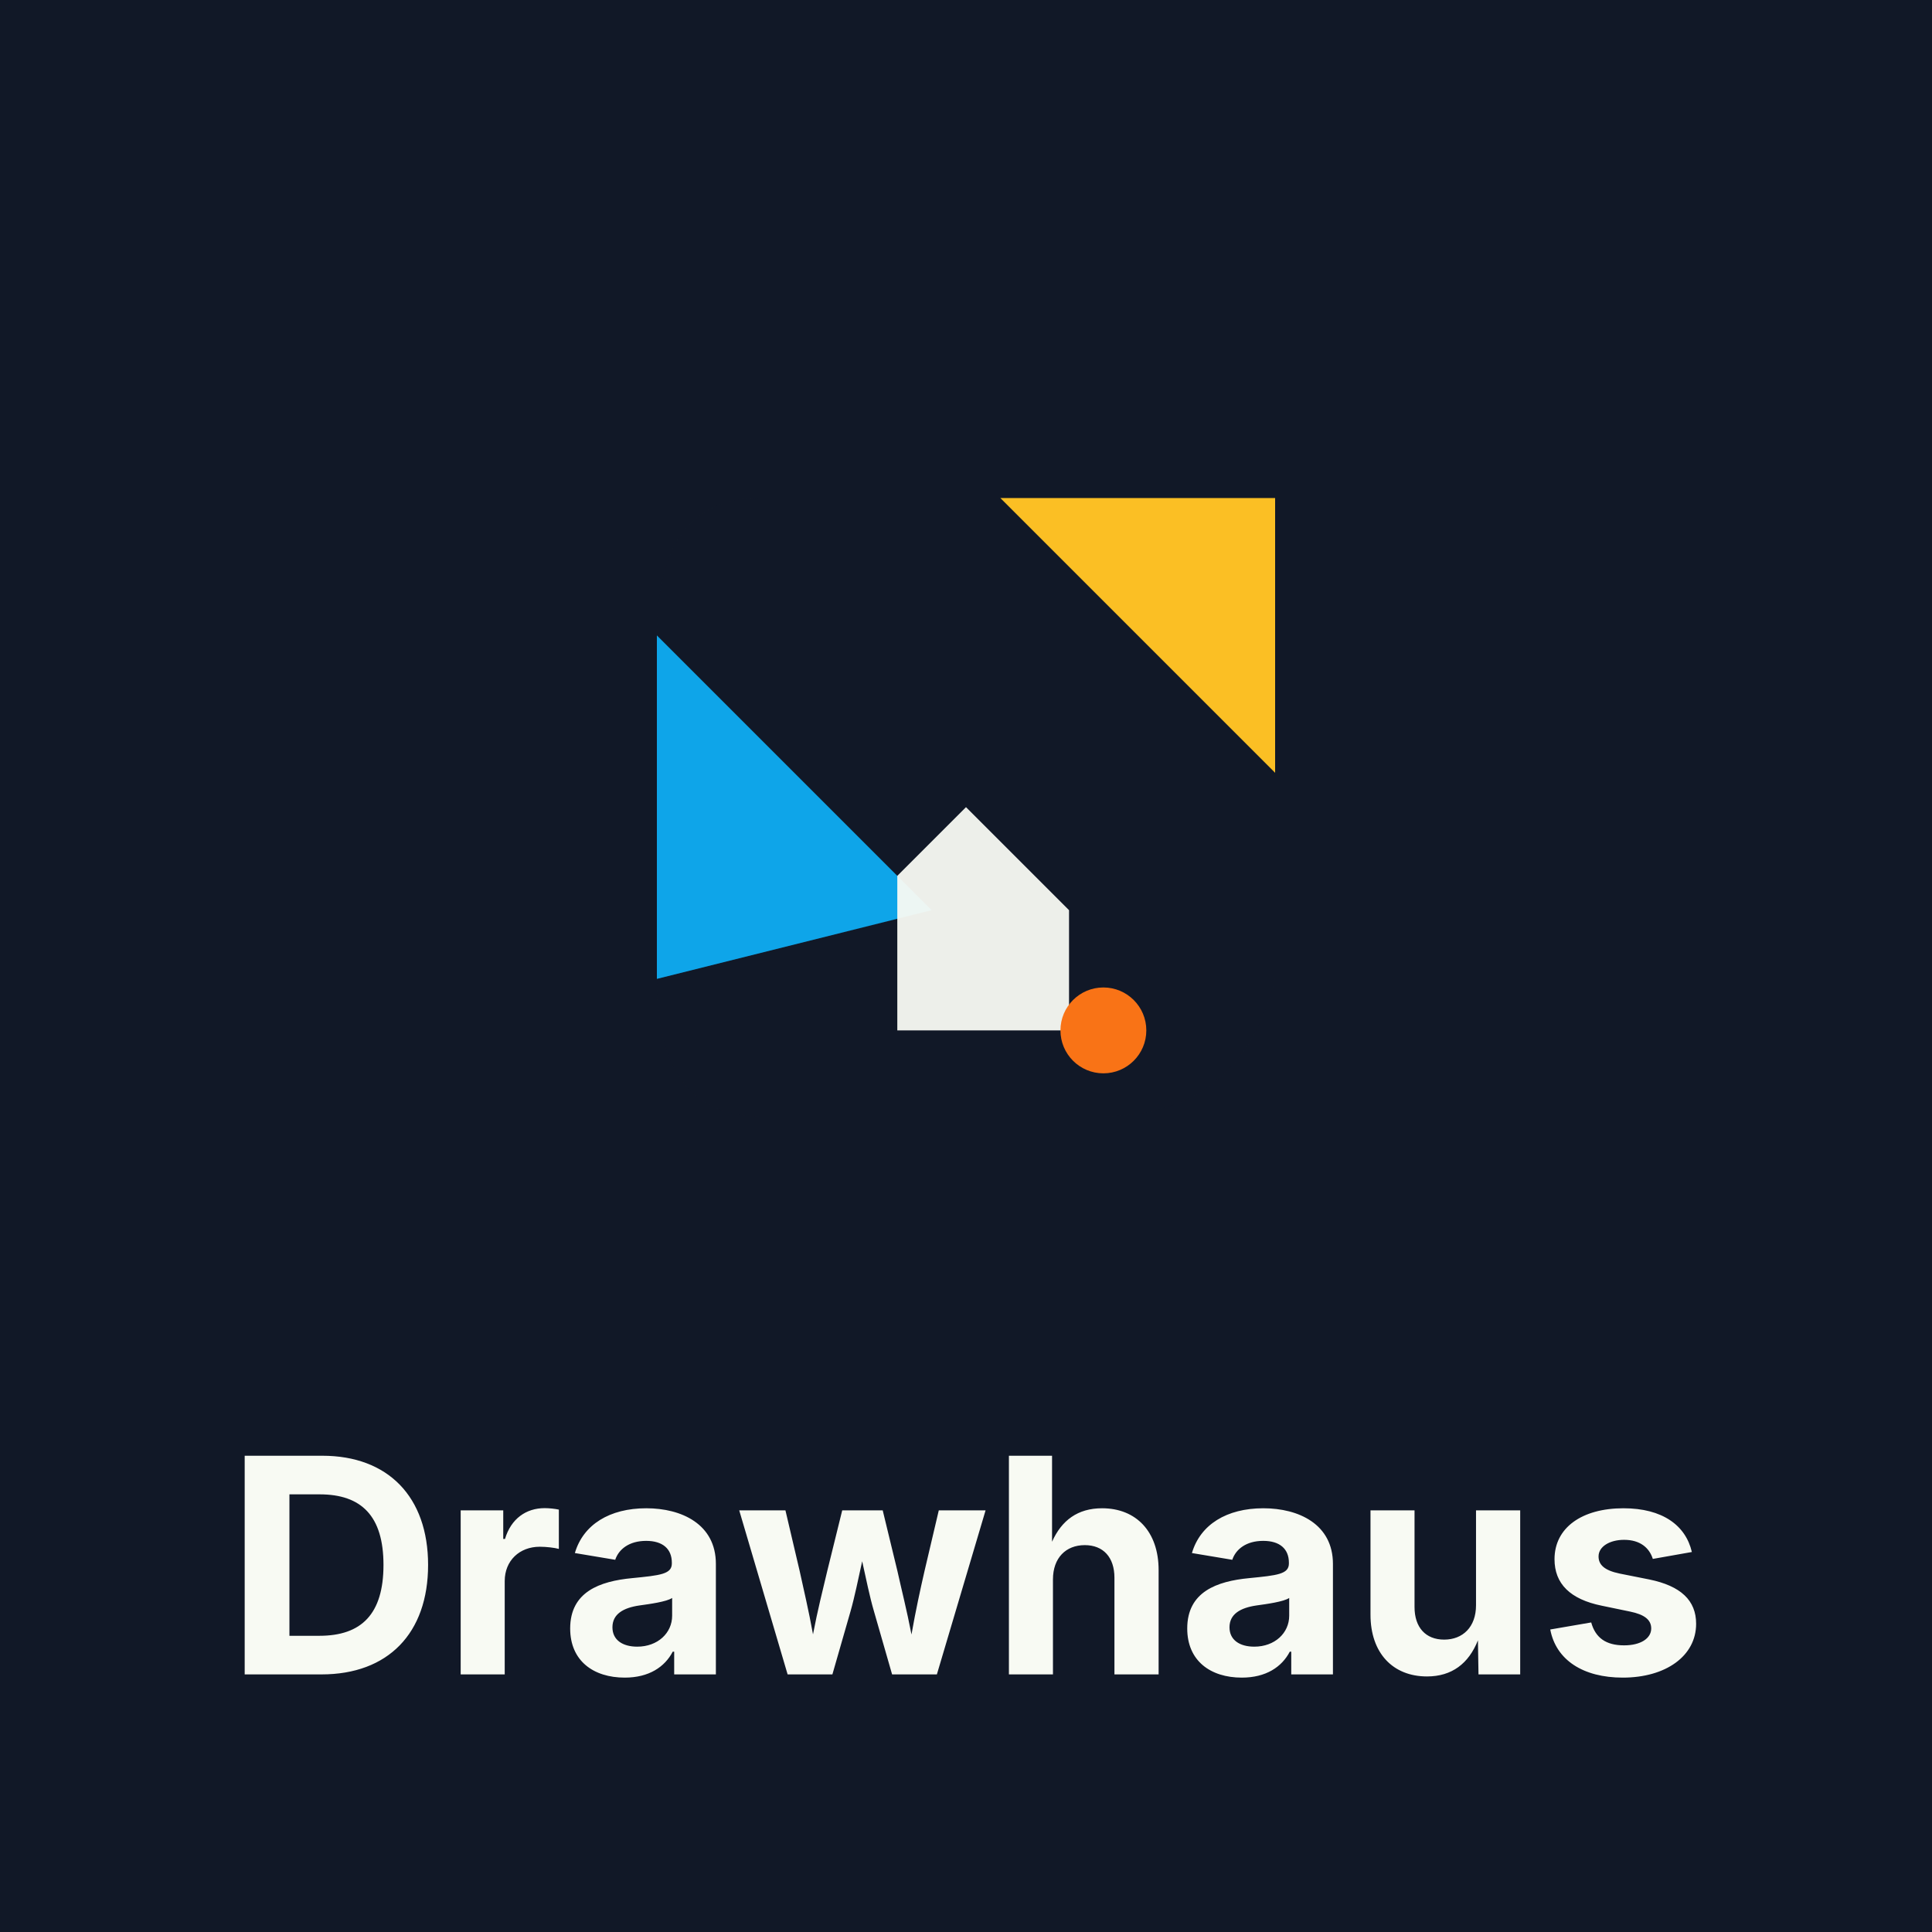
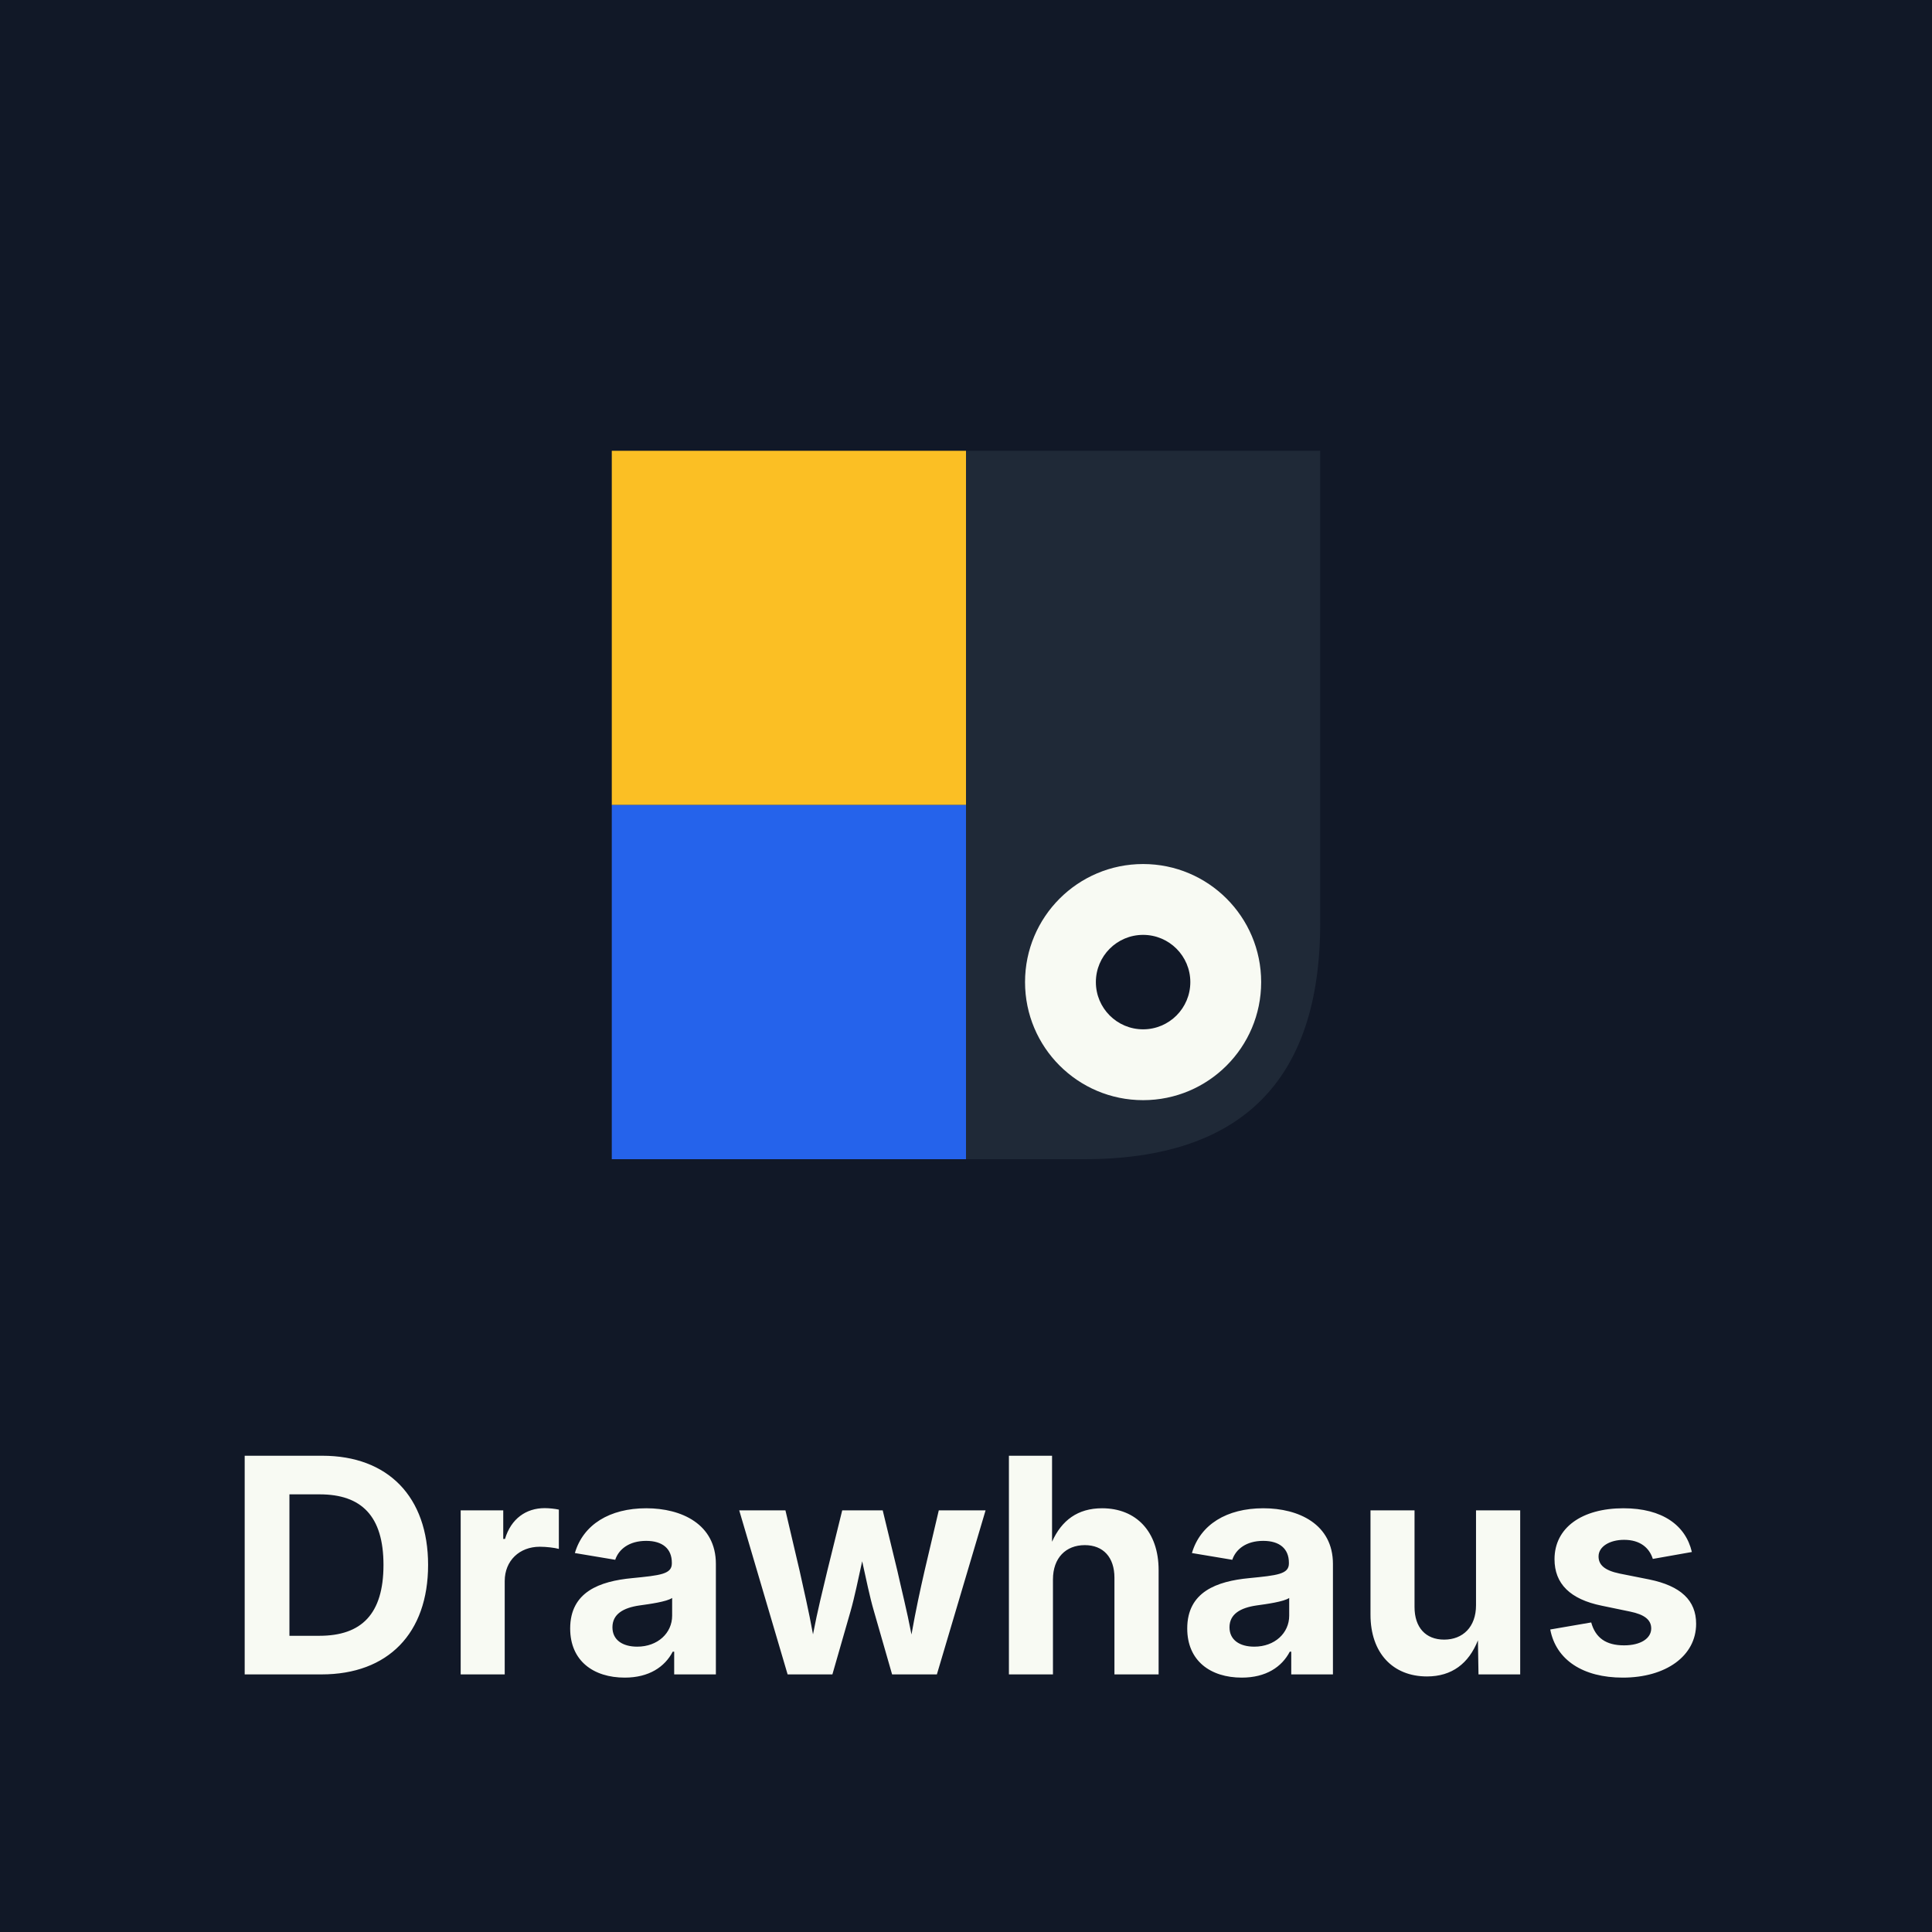
<svg xmlns="http://www.w3.org/2000/svg" width="900" height="900" viewBox="0 0 900 900">
  <rect width="900" height="900" fill="#111827" />
-   <g transform="translate(194,120) scale(1.0)">
-     <svg width="512" height="512" viewBox="0 0 512 512">
-       <rect width="512" height="512" rx="112" fill="#111827" />
-       <path d="M160 112 H320 Q384 112 400 176 V336 Q384 400 320 400 H160 Q112 400 112 336 V176 Q112 112 160 112 Z" fill="#111827" opacity="0.92" />
-       <path d="M112 176 L240 304 L112 336 Z" fill="#0EA5E9" />
-       <path d="M272 112 L400 112 L400 240 Z" fill="#FBBF24" />
-       <path d="M224 288 L256 256 L304 304 V360 H224 Z" fill="#F8FAF3" opacity="0.95" />
-       <circle cx="320" cy="360" r="20" fill="#F97316" />
-     </svg>
+   <g transform="translate(175,100) scale(5.5)">
+     <path d="M20 20 L80 20 L80 60 Q80 80 60 80 L20 80 Z" fill="#1f2937" />
+     <path d="M20 20 L50 20 L50 50 L20 50 Z" fill="#FBBF24" />
+     <path d="M20 50 L50 50 L50 80 L20 80 Z" fill="#2563EB" />
+     <circle cx="65" cy="65" r="10" fill="#F8FAF3" />
+     <circle cx="65" cy="65" r="4" fill="#111827" />
  </g>
  <text x="450" y="780" text-anchor="middle" font-family="Sora, Inter, ui-sans-serif, system-ui" font-size="140" font-weight="700" fill="#F8FAF3">Drawhaus</text>
</svg>
